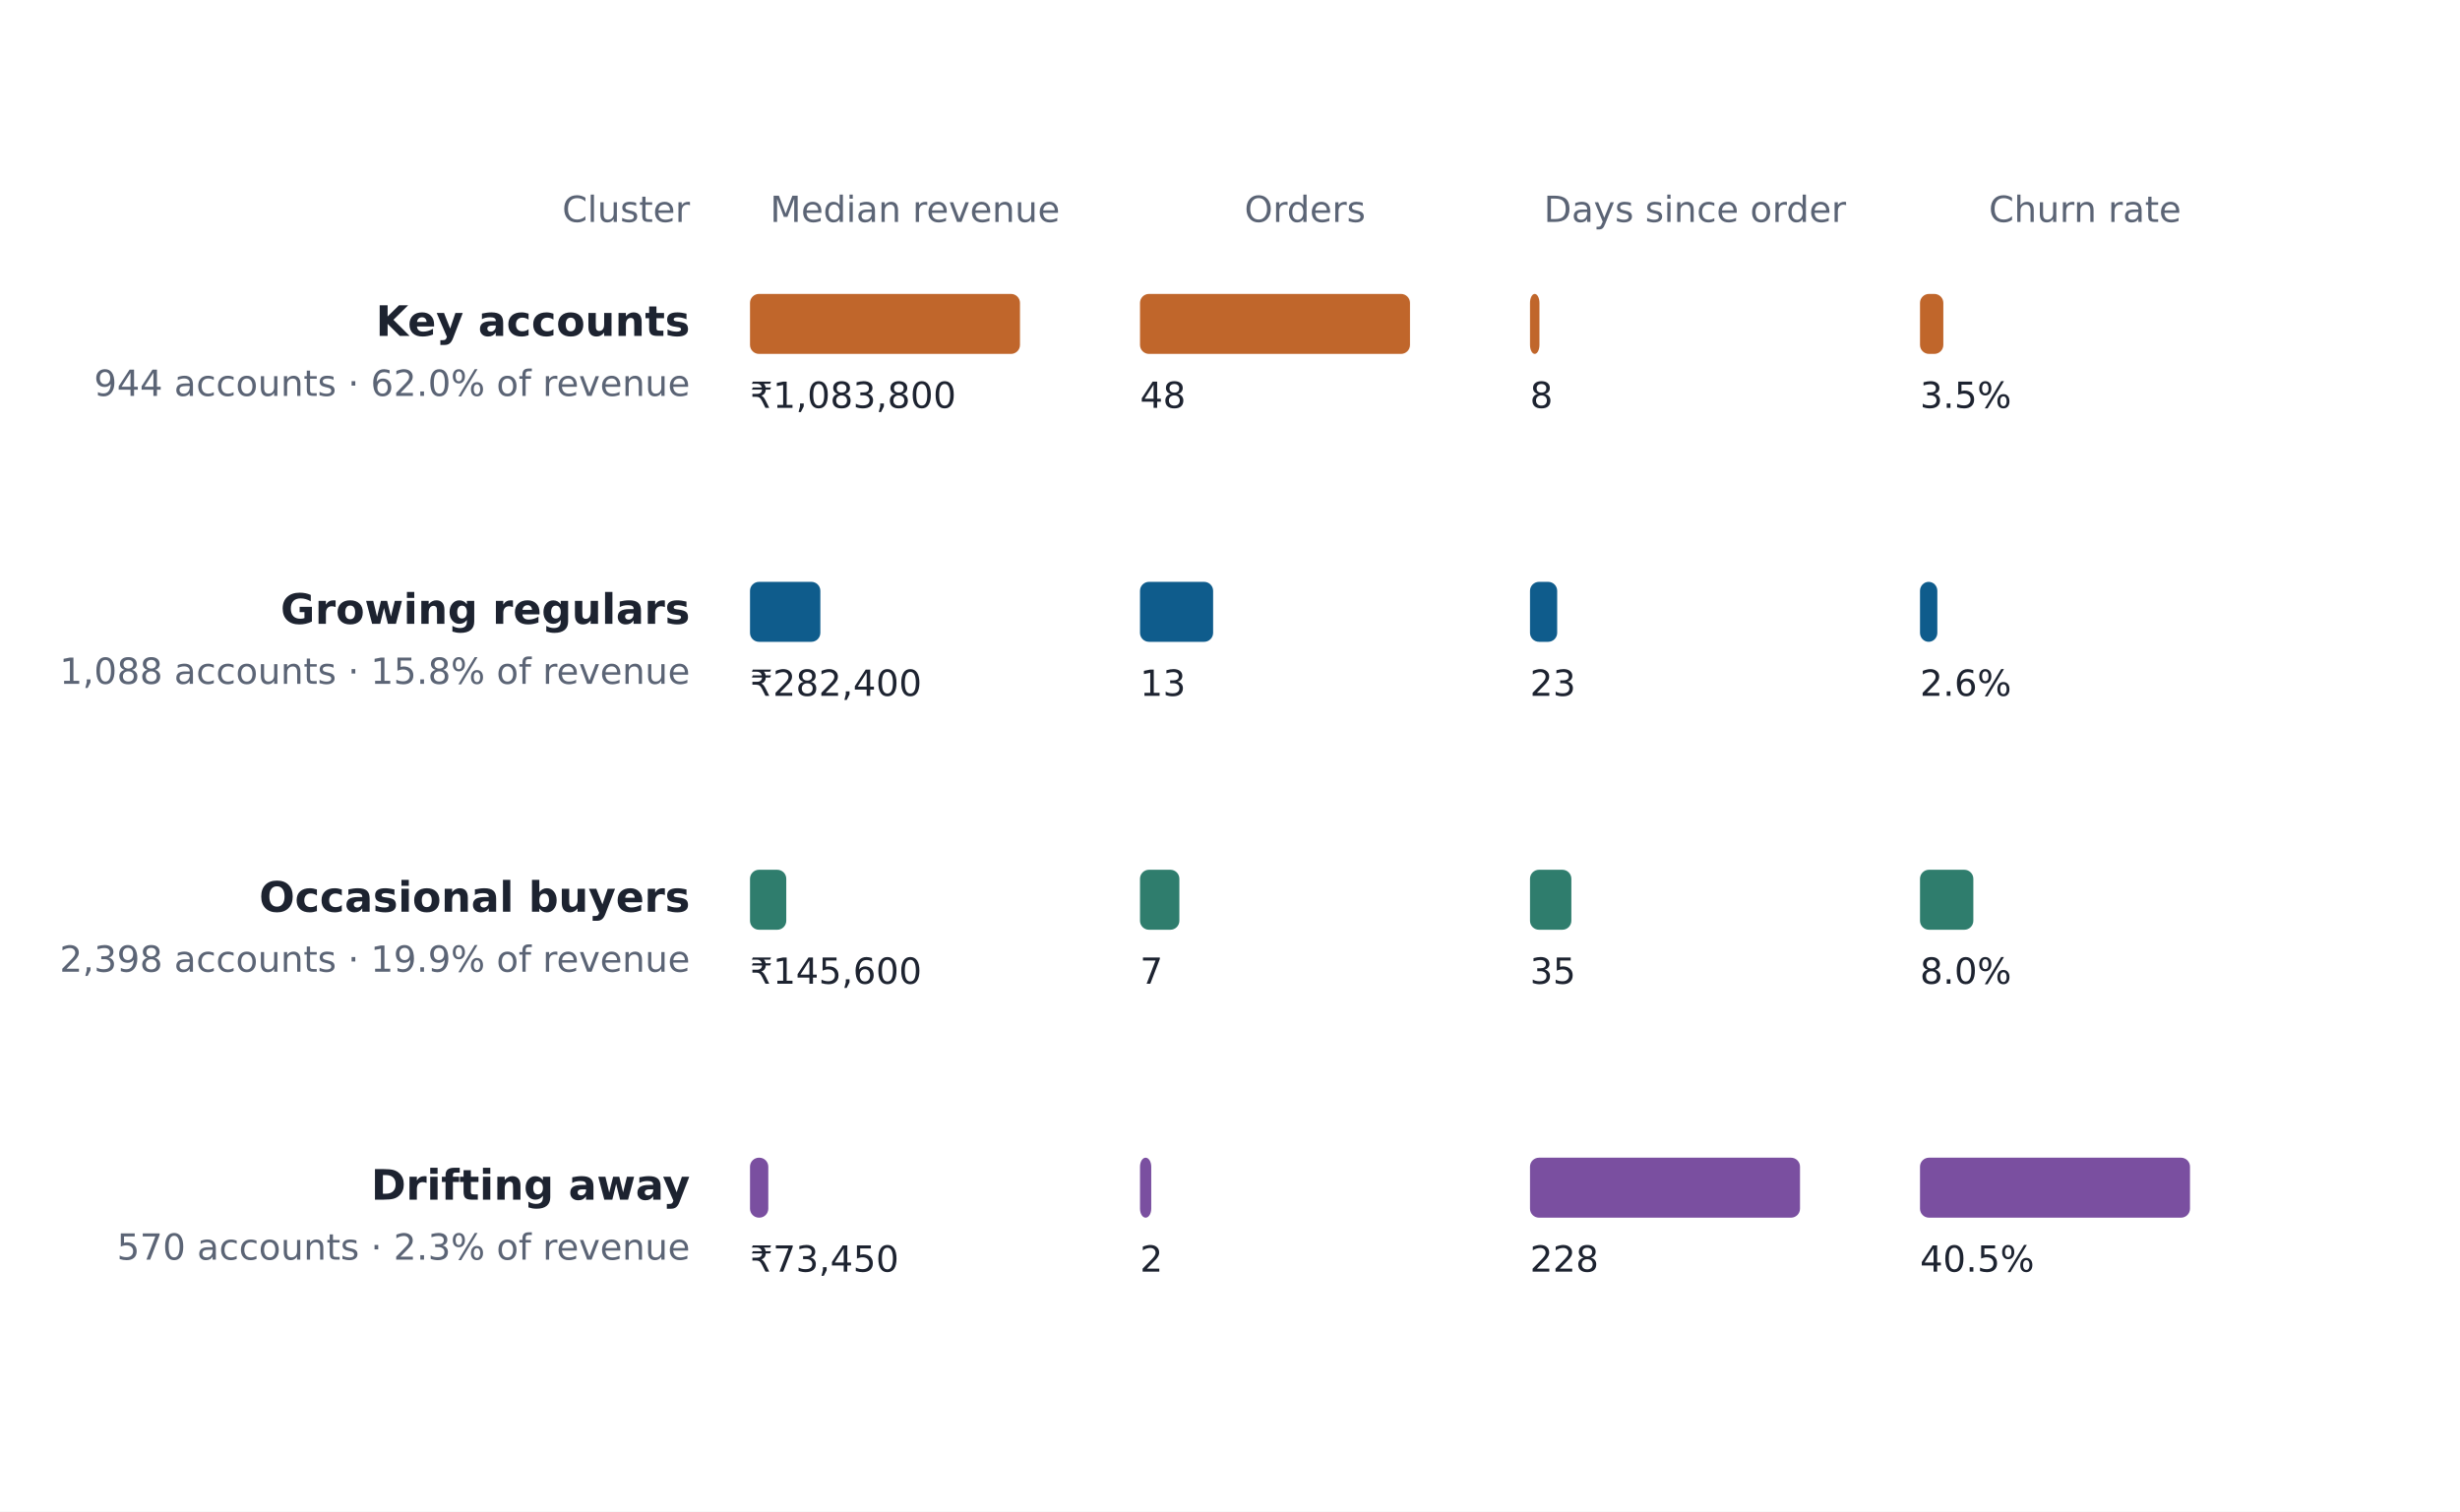
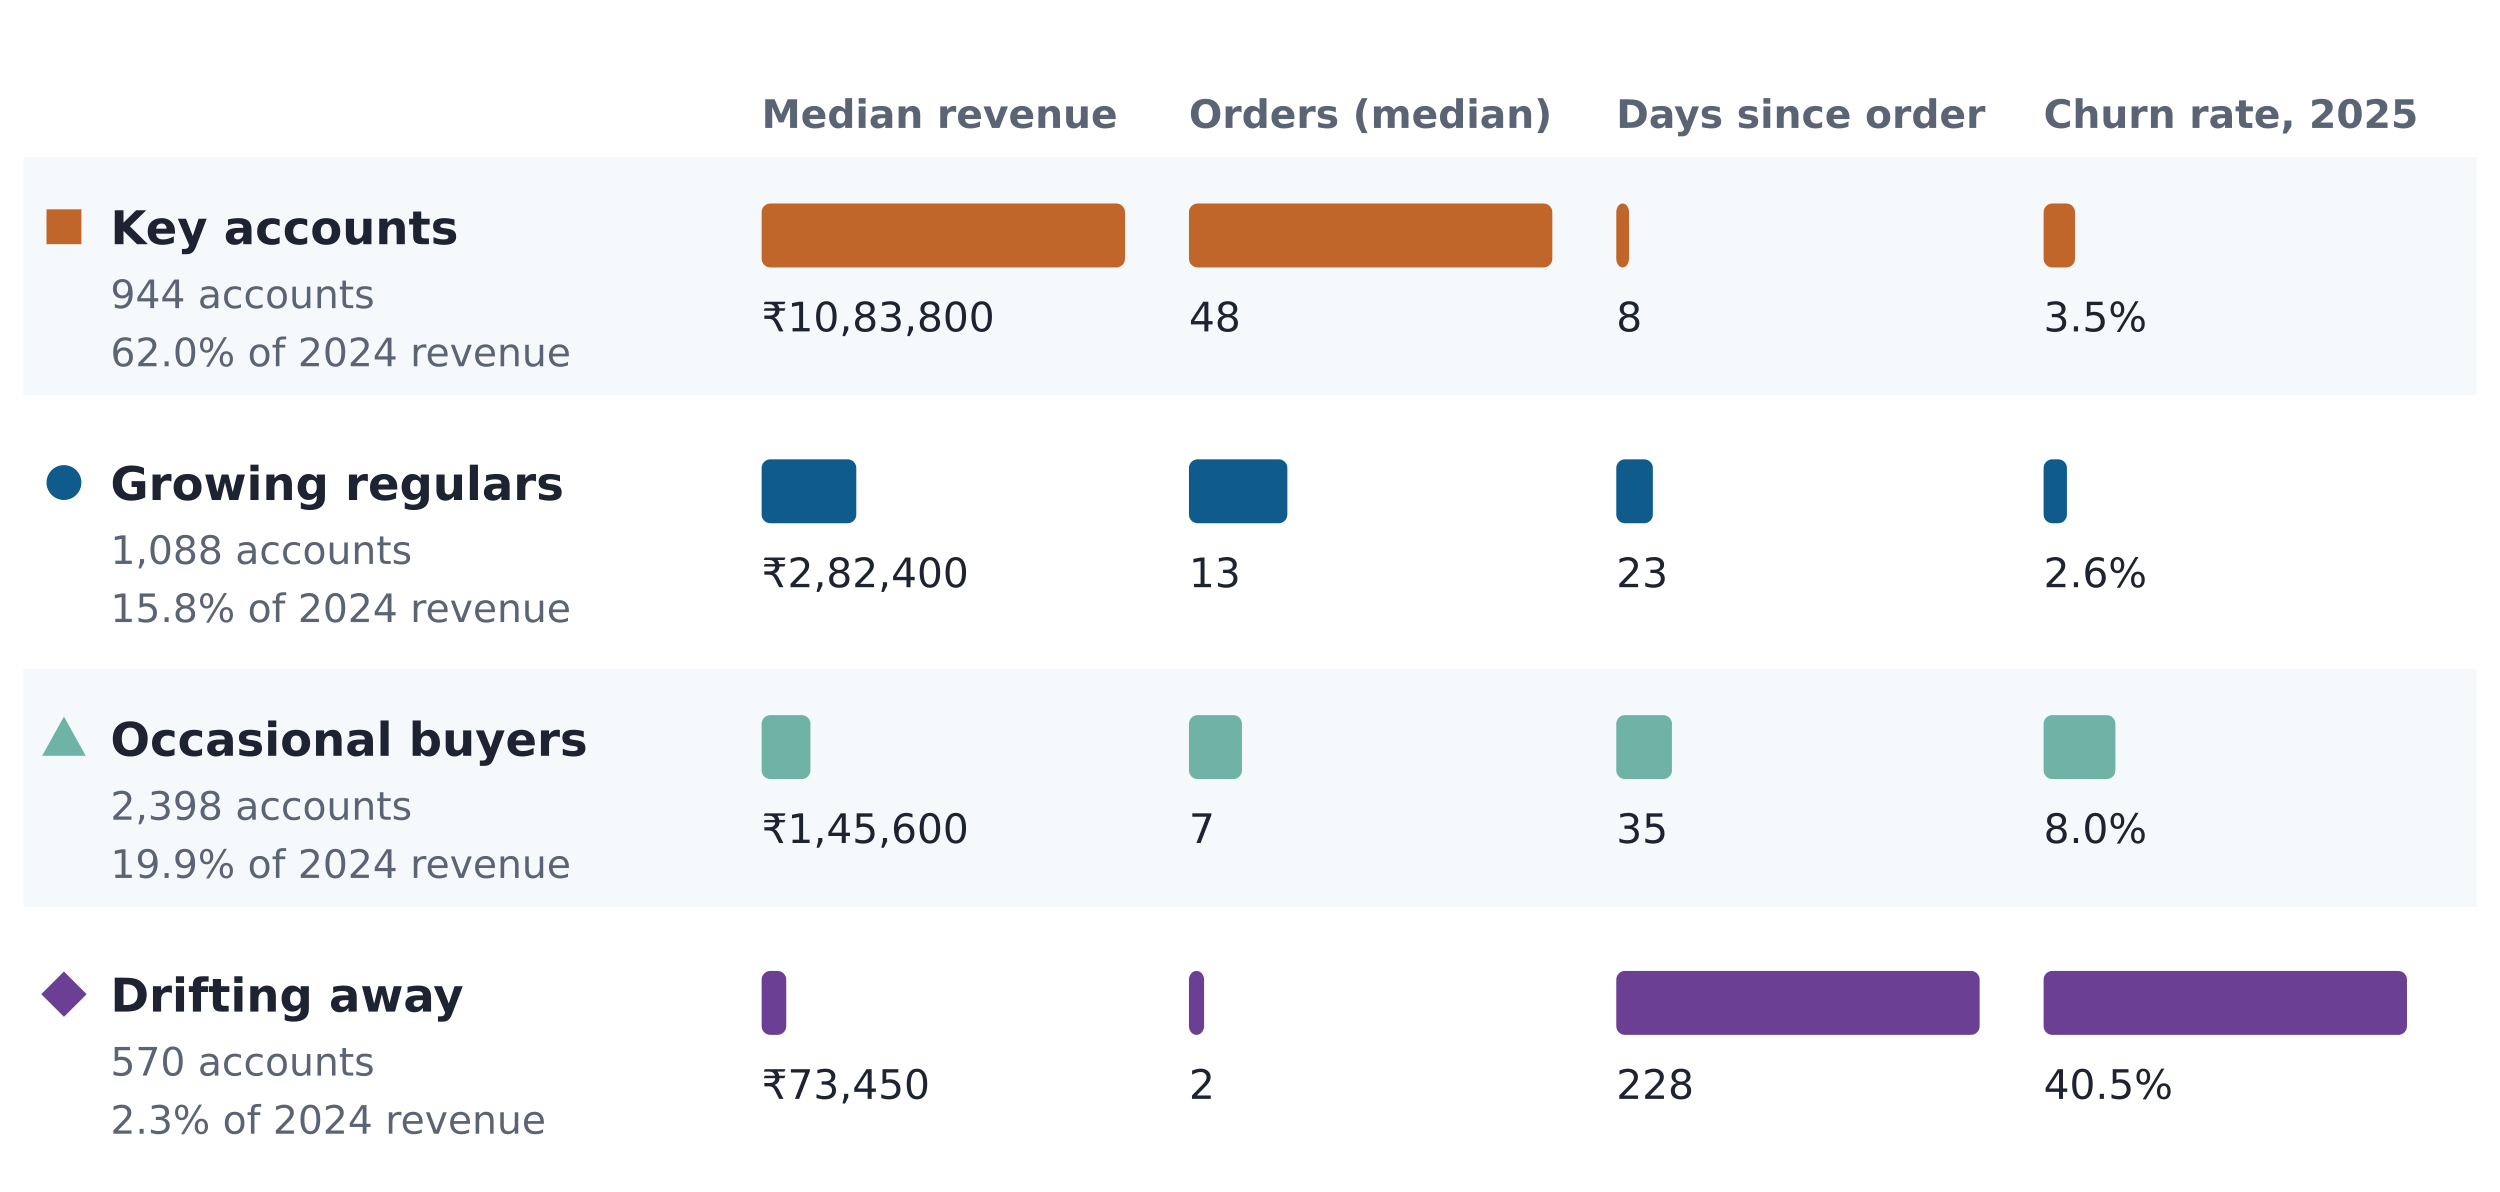
- <svg xmlns="http://www.w3.org/2000/svg" width="820" height="504" viewBox="0 0 820 504" font-family="DejaVu Sans, Arial, sans-serif">
-   <rect width="820" height="504" fill="#ffffff" />
-   <text x="305.0" y="74" font-size="12" fill="#5b6475" font-weight="normal" text-anchor="middle">Median revenue</text>
-   <text x="435.0" y="74" font-size="12" fill="#5b6475" font-weight="normal" text-anchor="middle">Orders</text>
-   <text x="565.0" y="74" font-size="12" fill="#5b6475" font-weight="normal" text-anchor="middle">Days since order</text>
-   <text x="695.0" y="74" font-size="12" fill="#5b6475" font-weight="normal" text-anchor="middle">Churn rate</text>
-   <text x="230" y="112" font-size="14" fill="#1d2330" font-weight="bold" text-anchor="end" font-family="Poppins, DejaVu Sans, sans-serif">Key accounts</text>
-   <text x="230" y="132" font-size="12" fill="#5b6475" font-weight="normal" text-anchor="end">944 accounts · 62.0% of revenue</text>
-   <rect x="250.0" y="98" width="90.0" height="20" rx="3" fill="#c0662b" stroke="none" stroke-width="1" />
-   <text x="250.0" y="136" font-size="12" fill="#1d2330" font-weight="normal" text-anchor="start">₹1,083,800</text>
-   <rect x="380.0" y="98" width="90.0" height="20" rx="3" fill="#c0662b" stroke="none" stroke-width="1" />
-   <text x="380.0" y="136" font-size="12" fill="#1d2330" font-weight="normal" text-anchor="start">48</text>
-   <rect x="510.0" y="98" width="3.151" height="20" rx="3" fill="#c0662b" stroke="none" stroke-width="1" />
-   <text x="510.0" y="136" font-size="12" fill="#1d2330" font-weight="normal" text-anchor="start">8</text>
-   <rect x="640.0" y="98" width="7.778" height="20" rx="3" fill="#c0662b" stroke="none" stroke-width="1" />
-   <text x="640.0" y="136" font-size="12" fill="#1d2330" font-weight="normal" text-anchor="start">3.5%</text>
-   <text x="230" y="208" font-size="14" fill="#1d2330" font-weight="bold" text-anchor="end" font-family="Poppins, DejaVu Sans, sans-serif">Growing regulars</text>
-   <text x="230" y="228" font-size="12" fill="#5b6475" font-weight="normal" text-anchor="end">1,088 accounts · 15.8% of revenue</text>
-   <rect x="250.0" y="194" width="23.451" height="20" rx="3" fill="#0f5c8c" stroke="none" stroke-width="1" />
-   <text x="250.0" y="232" font-size="12" fill="#1d2330" font-weight="normal" text-anchor="start">₹282,400</text>
-   <rect x="380.0" y="194" width="24.375" height="20" rx="3" fill="#0f5c8c" stroke="none" stroke-width="1" />
-   <text x="380.0" y="232" font-size="12" fill="#1d2330" font-weight="normal" text-anchor="start">13</text>
-   <rect x="510.0" y="194" width="9.059" height="20" rx="3" fill="#0f5c8c" stroke="none" stroke-width="1" />
-   <text x="510.0" y="232" font-size="12" fill="#1d2330" font-weight="normal" text-anchor="start">23</text>
-   <rect x="640.0" y="194" width="5.778" height="20" rx="3" fill="#0f5c8c" stroke="none" stroke-width="1" />
-   <text x="640.0" y="232" font-size="12" fill="#1d2330" font-weight="normal" text-anchor="start">2.6%</text>
-   <text x="230" y="304" font-size="14" fill="#1d2330" font-weight="bold" text-anchor="end" font-family="Poppins, DejaVu Sans, sans-serif">Occasional buyers</text>
-   <text x="230" y="324" font-size="12" fill="#5b6475" font-weight="normal" text-anchor="end">2,398 accounts · 19.9% of revenue</text>
-   <rect x="250.0" y="290" width="12.091" height="20" rx="3" fill="#2f7d6d" stroke="none" stroke-width="1" />
-   <text x="250.0" y="328" font-size="12" fill="#1d2330" font-weight="normal" text-anchor="start">₹145,600</text>
-   <rect x="380.0" y="290" width="13.125" height="20" rx="3" fill="#2f7d6d" stroke="none" stroke-width="1" />
-   <text x="380.0" y="328" font-size="12" fill="#1d2330" font-weight="normal" text-anchor="start">7</text>
-   <rect x="510.0" y="290" width="13.786" height="20" rx="3" fill="#2f7d6d" stroke="none" stroke-width="1" />
-   <text x="510.0" y="328" font-size="12" fill="#1d2330" font-weight="normal" text-anchor="start">35</text>
-   <rect x="640.0" y="290" width="17.778" height="20" rx="3" fill="#2f7d6d" stroke="none" stroke-width="1" />
-   <text x="640.0" y="328" font-size="12" fill="#1d2330" font-weight="normal" text-anchor="start">8.0%</text>
-   <text x="230" y="400" font-size="14" fill="#1d2330" font-weight="bold" text-anchor="end" font-family="Poppins, DejaVu Sans, sans-serif">Drifting away</text>
-   <text x="230" y="420" font-size="12" fill="#5b6475" font-weight="normal" text-anchor="end">570 accounts · 2.3% of revenue</text>
-   <rect x="250.0" y="386" width="6.099" height="20" rx="3" fill="#7a4fa0" stroke="none" stroke-width="1" />
-   <text x="250.0" y="424" font-size="12" fill="#1d2330" font-weight="normal" text-anchor="start">₹73,450</text>
-   <rect x="380.0" y="386" width="3.75" height="20" rx="3" fill="#7a4fa0" stroke="none" stroke-width="1" />
-   <text x="380.0" y="424" font-size="12" fill="#1d2330" font-weight="normal" text-anchor="start">2</text>
-   <rect x="510.0" y="386" width="90.0" height="20" rx="3" fill="#7a4fa0" stroke="none" stroke-width="1" />
-   <text x="510.0" y="424" font-size="12" fill="#1d2330" font-weight="normal" text-anchor="start">228</text>
-   <rect x="640.0" y="386" width="90.0" height="20" rx="3" fill="#7a4fa0" stroke="none" stroke-width="1" />
-   <text x="640.0" y="424" font-size="12" fill="#1d2330" font-weight="normal" text-anchor="start">40.5%</text>
-   <text x="230" y="74" font-size="12" fill="#5b6475" font-weight="normal" text-anchor="end">Cluster</text>
+ <svg xmlns="http://www.w3.org/2000/svg" width="860" height="410" viewBox="0 0 860 410" font-family="DejaVu Sans, Arial, sans-serif">
+   <rect width="860" height="410" fill="#ffffff" />
+   <text x="262.0" y="44" font-size="13.5" fill="#5b6475" font-weight="bold" text-anchor="start">Median revenue</text>
+   <text x="409.0" y="44" font-size="13.5" fill="#5b6475" font-weight="bold" text-anchor="start">Orders (median)</text>
+   <text x="556.0" y="44" font-size="13.5" fill="#5b6475" font-weight="bold" text-anchor="start">Days since order</text>
+   <text x="703.0" y="44" font-size="13.5" fill="#5b6475" font-weight="bold" text-anchor="start">Churn rate, 2025</text>
+   <rect x="8" y="54" width="844" height="82" rx="0" fill="#f6f9fc" stroke="none" stroke-width="1" />
+   <rect x="16.0" y="72.0" width="12.0" height="12.0" fill="#c0662b" opacity="1" />
+   <text x="38" y="84" font-size="16" fill="#1d2330" font-weight="bold" text-anchor="start" font-family="Poppins, DejaVu Sans, sans-serif">Key accounts</text>
+   <text x="38" y="106" font-size="13.5" fill="#5b6475" font-weight="normal" text-anchor="start">944 accounts</text>
+   <text x="38" y="126" font-size="13.5" fill="#5b6475" font-weight="normal" text-anchor="start">62.0% of 2024 revenue</text>
+   <rect x="262.0" y="70" width="125.0" height="22" rx="3" fill="#c0662b" stroke="none" stroke-width="1" />
+   <text x="262.0" y="114" font-size="14" fill="#1d2330" font-weight="normal" text-anchor="start">₹10,83,800</text>
+   <rect x="409.0" y="70" width="125.0" height="22" rx="3" fill="#c0662b" stroke="none" stroke-width="1" />
+   <text x="409.0" y="114" font-size="14" fill="#1d2330" font-weight="normal" text-anchor="start">48</text>
+   <rect x="556.0" y="70" width="4.376" height="22" rx="3" fill="#c0662b" stroke="none" stroke-width="1" />
+   <text x="556.0" y="114" font-size="14" fill="#1d2330" font-weight="normal" text-anchor="start">8</text>
+   <rect x="703.0" y="70" width="10.802" height="22" rx="3" fill="#c0662b" stroke="none" stroke-width="1" />
+   <text x="703.0" y="114" font-size="14" fill="#1d2330" font-weight="normal" text-anchor="start">3.5%</text>
+   <circle cx="22.0" cy="166.0" r="6.0" fill="#0f5c8c" opacity="1" />
+   <text x="38" y="172" font-size="16" fill="#1d2330" font-weight="bold" text-anchor="start" font-family="Poppins, DejaVu Sans, sans-serif">Growing regulars</text>
+   <text x="38" y="194" font-size="13.5" fill="#5b6475" font-weight="normal" text-anchor="start">1,088 accounts</text>
+   <text x="38" y="214" font-size="13.5" fill="#5b6475" font-weight="normal" text-anchor="start">15.8% of 2024 revenue</text>
+   <rect x="262.0" y="158" width="32.571" height="22" rx="3" fill="#0f5c8c" stroke="none" stroke-width="1" />
+   <text x="262.0" y="202" font-size="14" fill="#1d2330" font-weight="normal" text-anchor="start">₹2,82,400</text>
+   <rect x="409.0" y="158" width="33.854" height="22" rx="3" fill="#0f5c8c" stroke="none" stroke-width="1" />
+   <text x="409.0" y="202" font-size="14" fill="#1d2330" font-weight="normal" text-anchor="start">13</text>
+   <rect x="556.0" y="158" width="12.582" height="22" rx="3" fill="#0f5c8c" stroke="none" stroke-width="1" />
+   <text x="556.0" y="202" font-size="14" fill="#1d2330" font-weight="normal" text-anchor="start">23</text>
+   <rect x="703.0" y="158" width="8.025" height="22" rx="3" fill="#0f5c8c" stroke="none" stroke-width="1" />
+   <text x="703.0" y="202" font-size="14" fill="#1d2330" font-weight="normal" text-anchor="start">2.6%</text>
+   <rect x="8" y="230" width="844" height="82" rx="0" fill="#f6f9fc" stroke="none" stroke-width="1" />
+   <path d="M22.0,246.5 L29.5,260.0 L14.5,260.0 Z" fill="#6fb3a6" opacity="1" />
+   <text x="38" y="260" font-size="16" fill="#1d2330" font-weight="bold" text-anchor="start" font-family="Poppins, DejaVu Sans, sans-serif">Occasional buyers</text>
+   <text x="38" y="282" font-size="13.5" fill="#5b6475" font-weight="normal" text-anchor="start">2,398 accounts</text>
+   <text x="38" y="302" font-size="13.5" fill="#5b6475" font-weight="normal" text-anchor="start">19.9% of 2024 revenue</text>
+   <rect x="262.0" y="246" width="16.793" height="22" rx="3" fill="#6fb3a6" stroke="none" stroke-width="1" />
+   <text x="262.0" y="290" font-size="14" fill="#1d2330" font-weight="normal" text-anchor="start">₹1,45,600</text>
+   <rect x="409.0" y="246" width="18.229" height="22" rx="3" fill="#6fb3a6" stroke="none" stroke-width="1" />
+   <text x="409.0" y="290" font-size="14" fill="#1d2330" font-weight="normal" text-anchor="start">7</text>
+   <rect x="556.0" y="246" width="19.147" height="22" rx="3" fill="#6fb3a6" stroke="none" stroke-width="1" />
+   <text x="556.0" y="290" font-size="14" fill="#1d2330" font-weight="normal" text-anchor="start">35</text>
+   <rect x="703.0" y="246" width="24.691" height="22" rx="3" fill="#6fb3a6" stroke="none" stroke-width="1" />
+   <text x="703.0" y="290" font-size="14" fill="#1d2330" font-weight="normal" text-anchor="start">8.0%</text>
+   <path d="M22.0,334.2 L29.8,342.0 L22.0,349.8 L14.2,342.0 Z" fill="#6b3f93" opacity="1" />
+   <text x="38" y="348" font-size="16" fill="#1d2330" font-weight="bold" text-anchor="start" font-family="Poppins, DejaVu Sans, sans-serif">Drifting away</text>
+   <text x="38" y="370" font-size="13.5" fill="#5b6475" font-weight="normal" text-anchor="start">570 accounts</text>
+   <text x="38" y="390" font-size="13.5" fill="#5b6475" font-weight="normal" text-anchor="start">2.3% of 2024 revenue</text>
+   <rect x="262.0" y="334" width="8.471" height="22" rx="3" fill="#6b3f93" stroke="none" stroke-width="1" />
+   <text x="262.0" y="378" font-size="14" fill="#1d2330" font-weight="normal" text-anchor="start">₹73,450</text>
+   <rect x="409.0" y="334" width="5.208" height="22" rx="3" fill="#6b3f93" stroke="none" stroke-width="1" />
+   <text x="409.0" y="378" font-size="14" fill="#1d2330" font-weight="normal" text-anchor="start">2</text>
+   <rect x="556.0" y="334" width="125.0" height="22" rx="3" fill="#6b3f93" stroke="none" stroke-width="1" />
+   <text x="556.0" y="378" font-size="14" fill="#1d2330" font-weight="normal" text-anchor="start">228</text>
+   <rect x="703.0" y="334" width="125.0" height="22" rx="3" fill="#6b3f93" stroke="none" stroke-width="1" />
+   <text x="703.0" y="378" font-size="14" fill="#1d2330" font-weight="normal" text-anchor="start">40.5%</text>
</svg>
